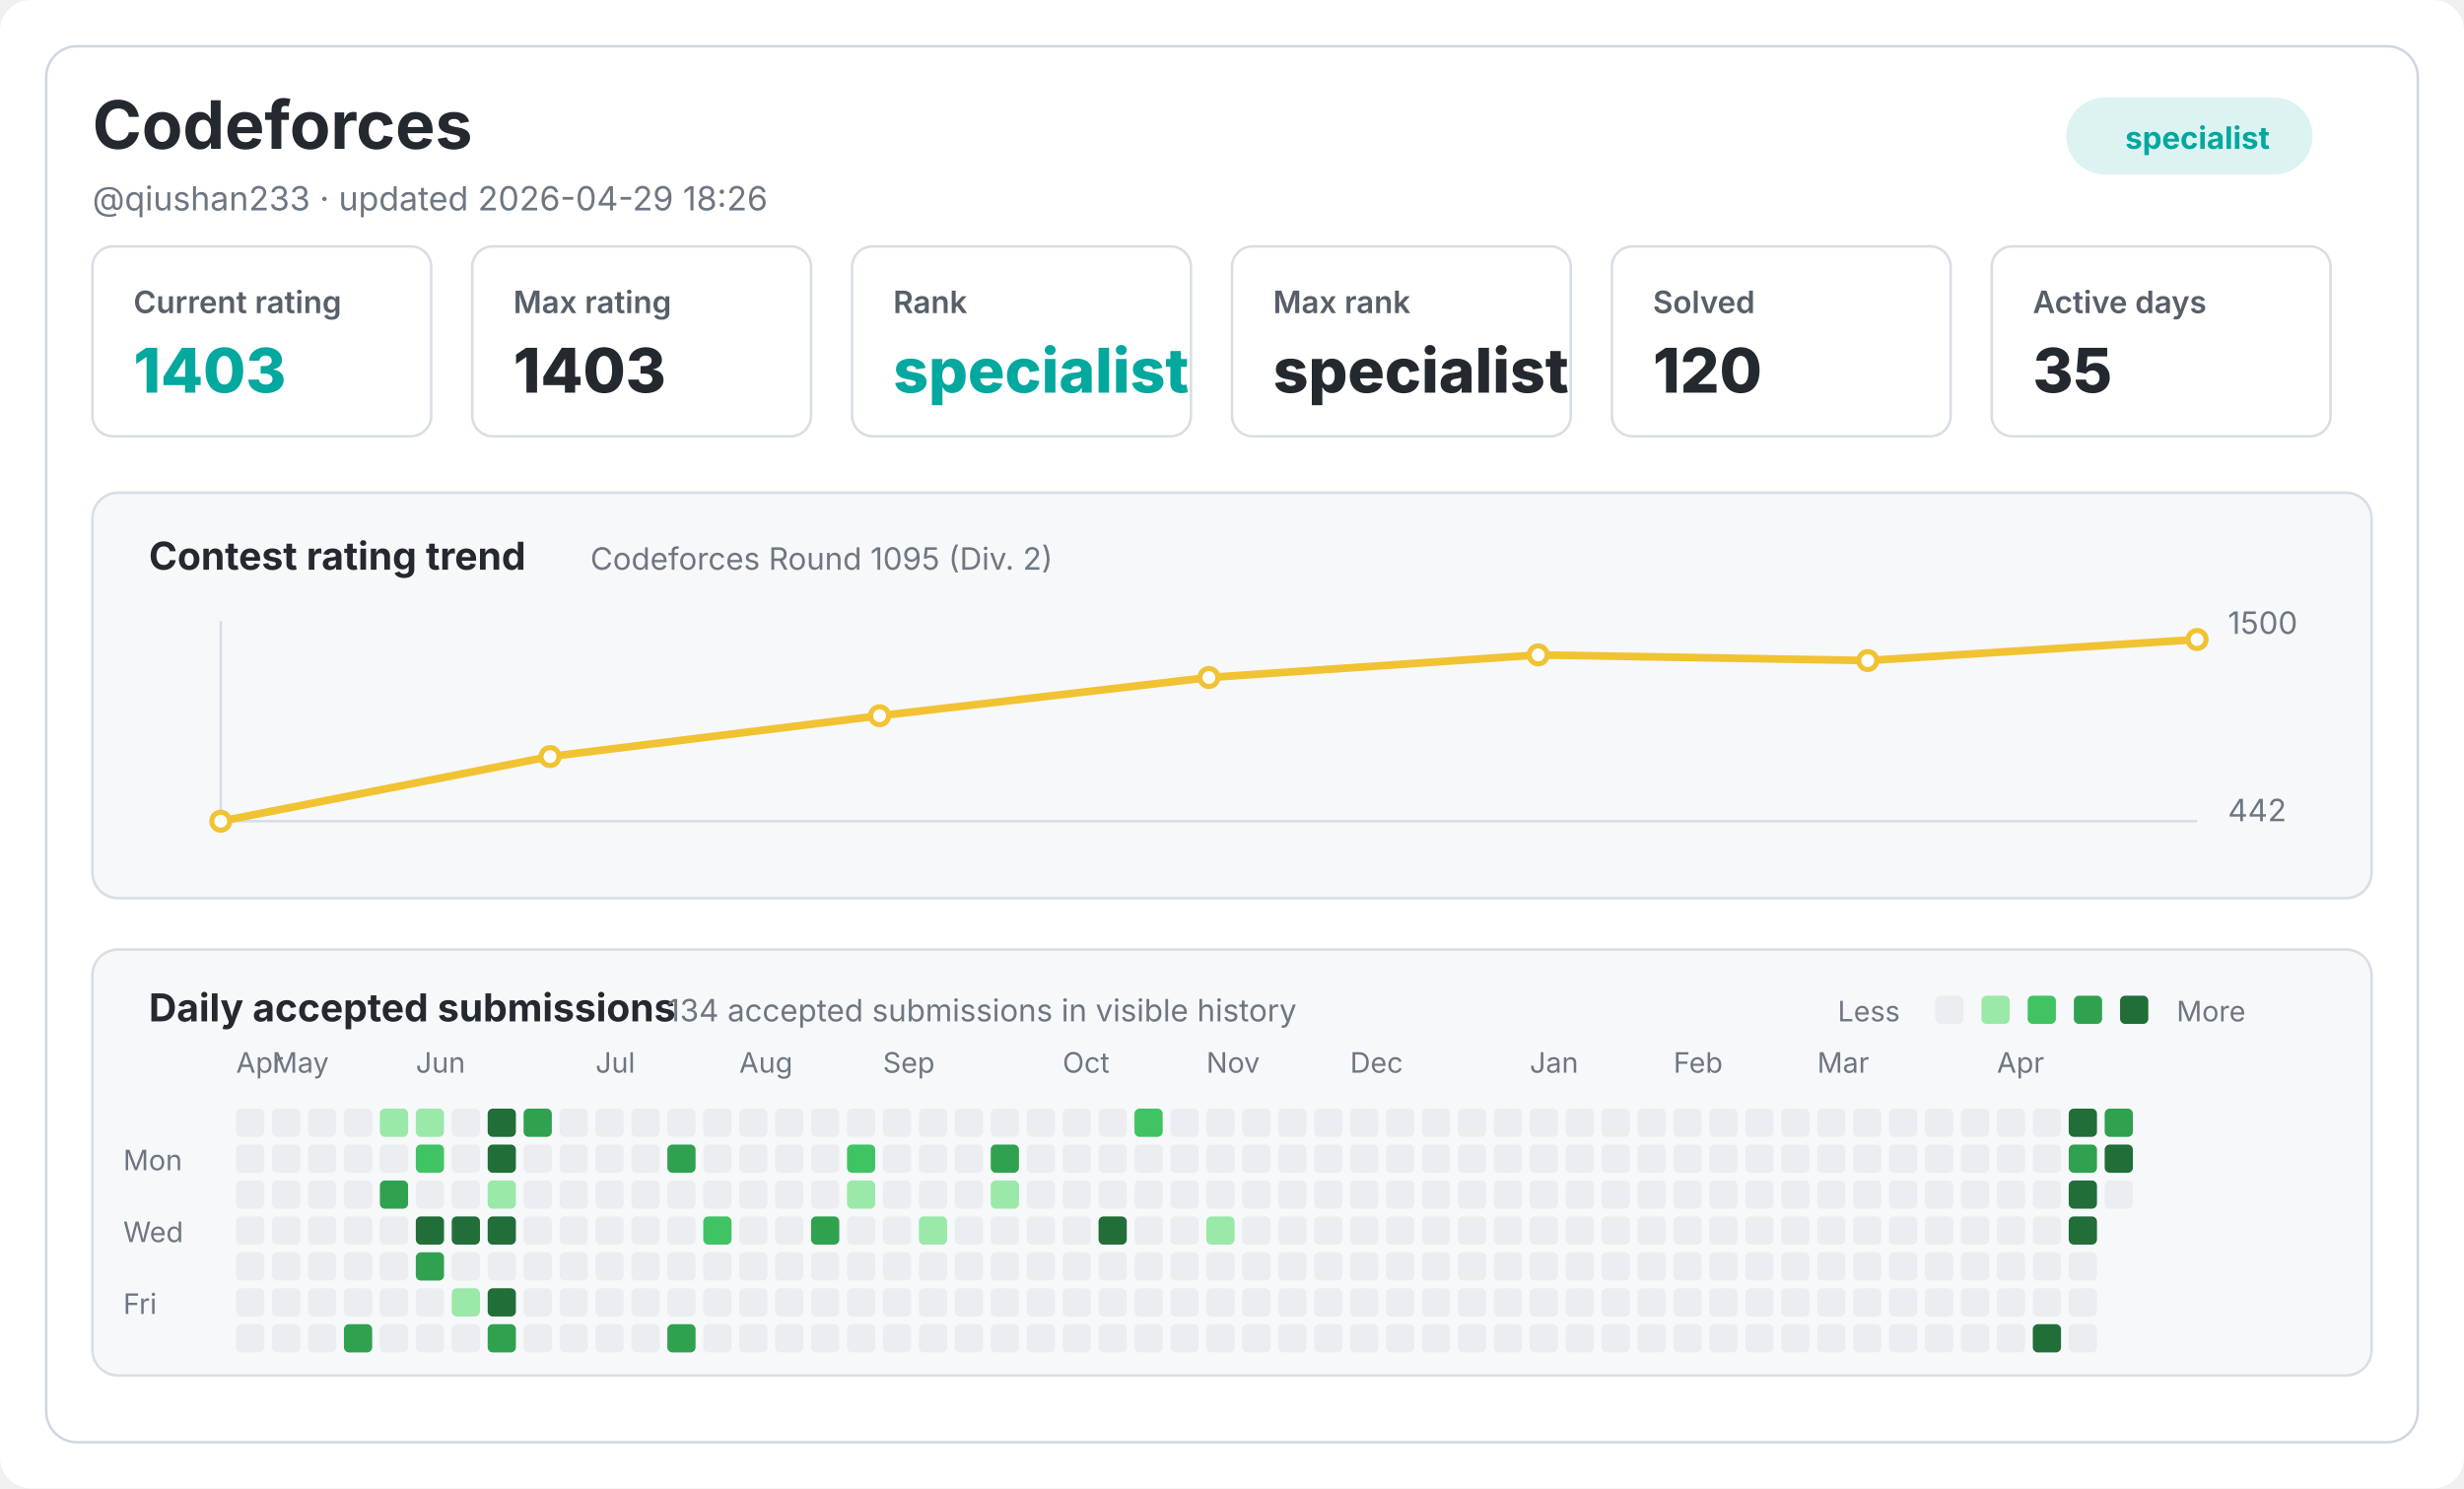
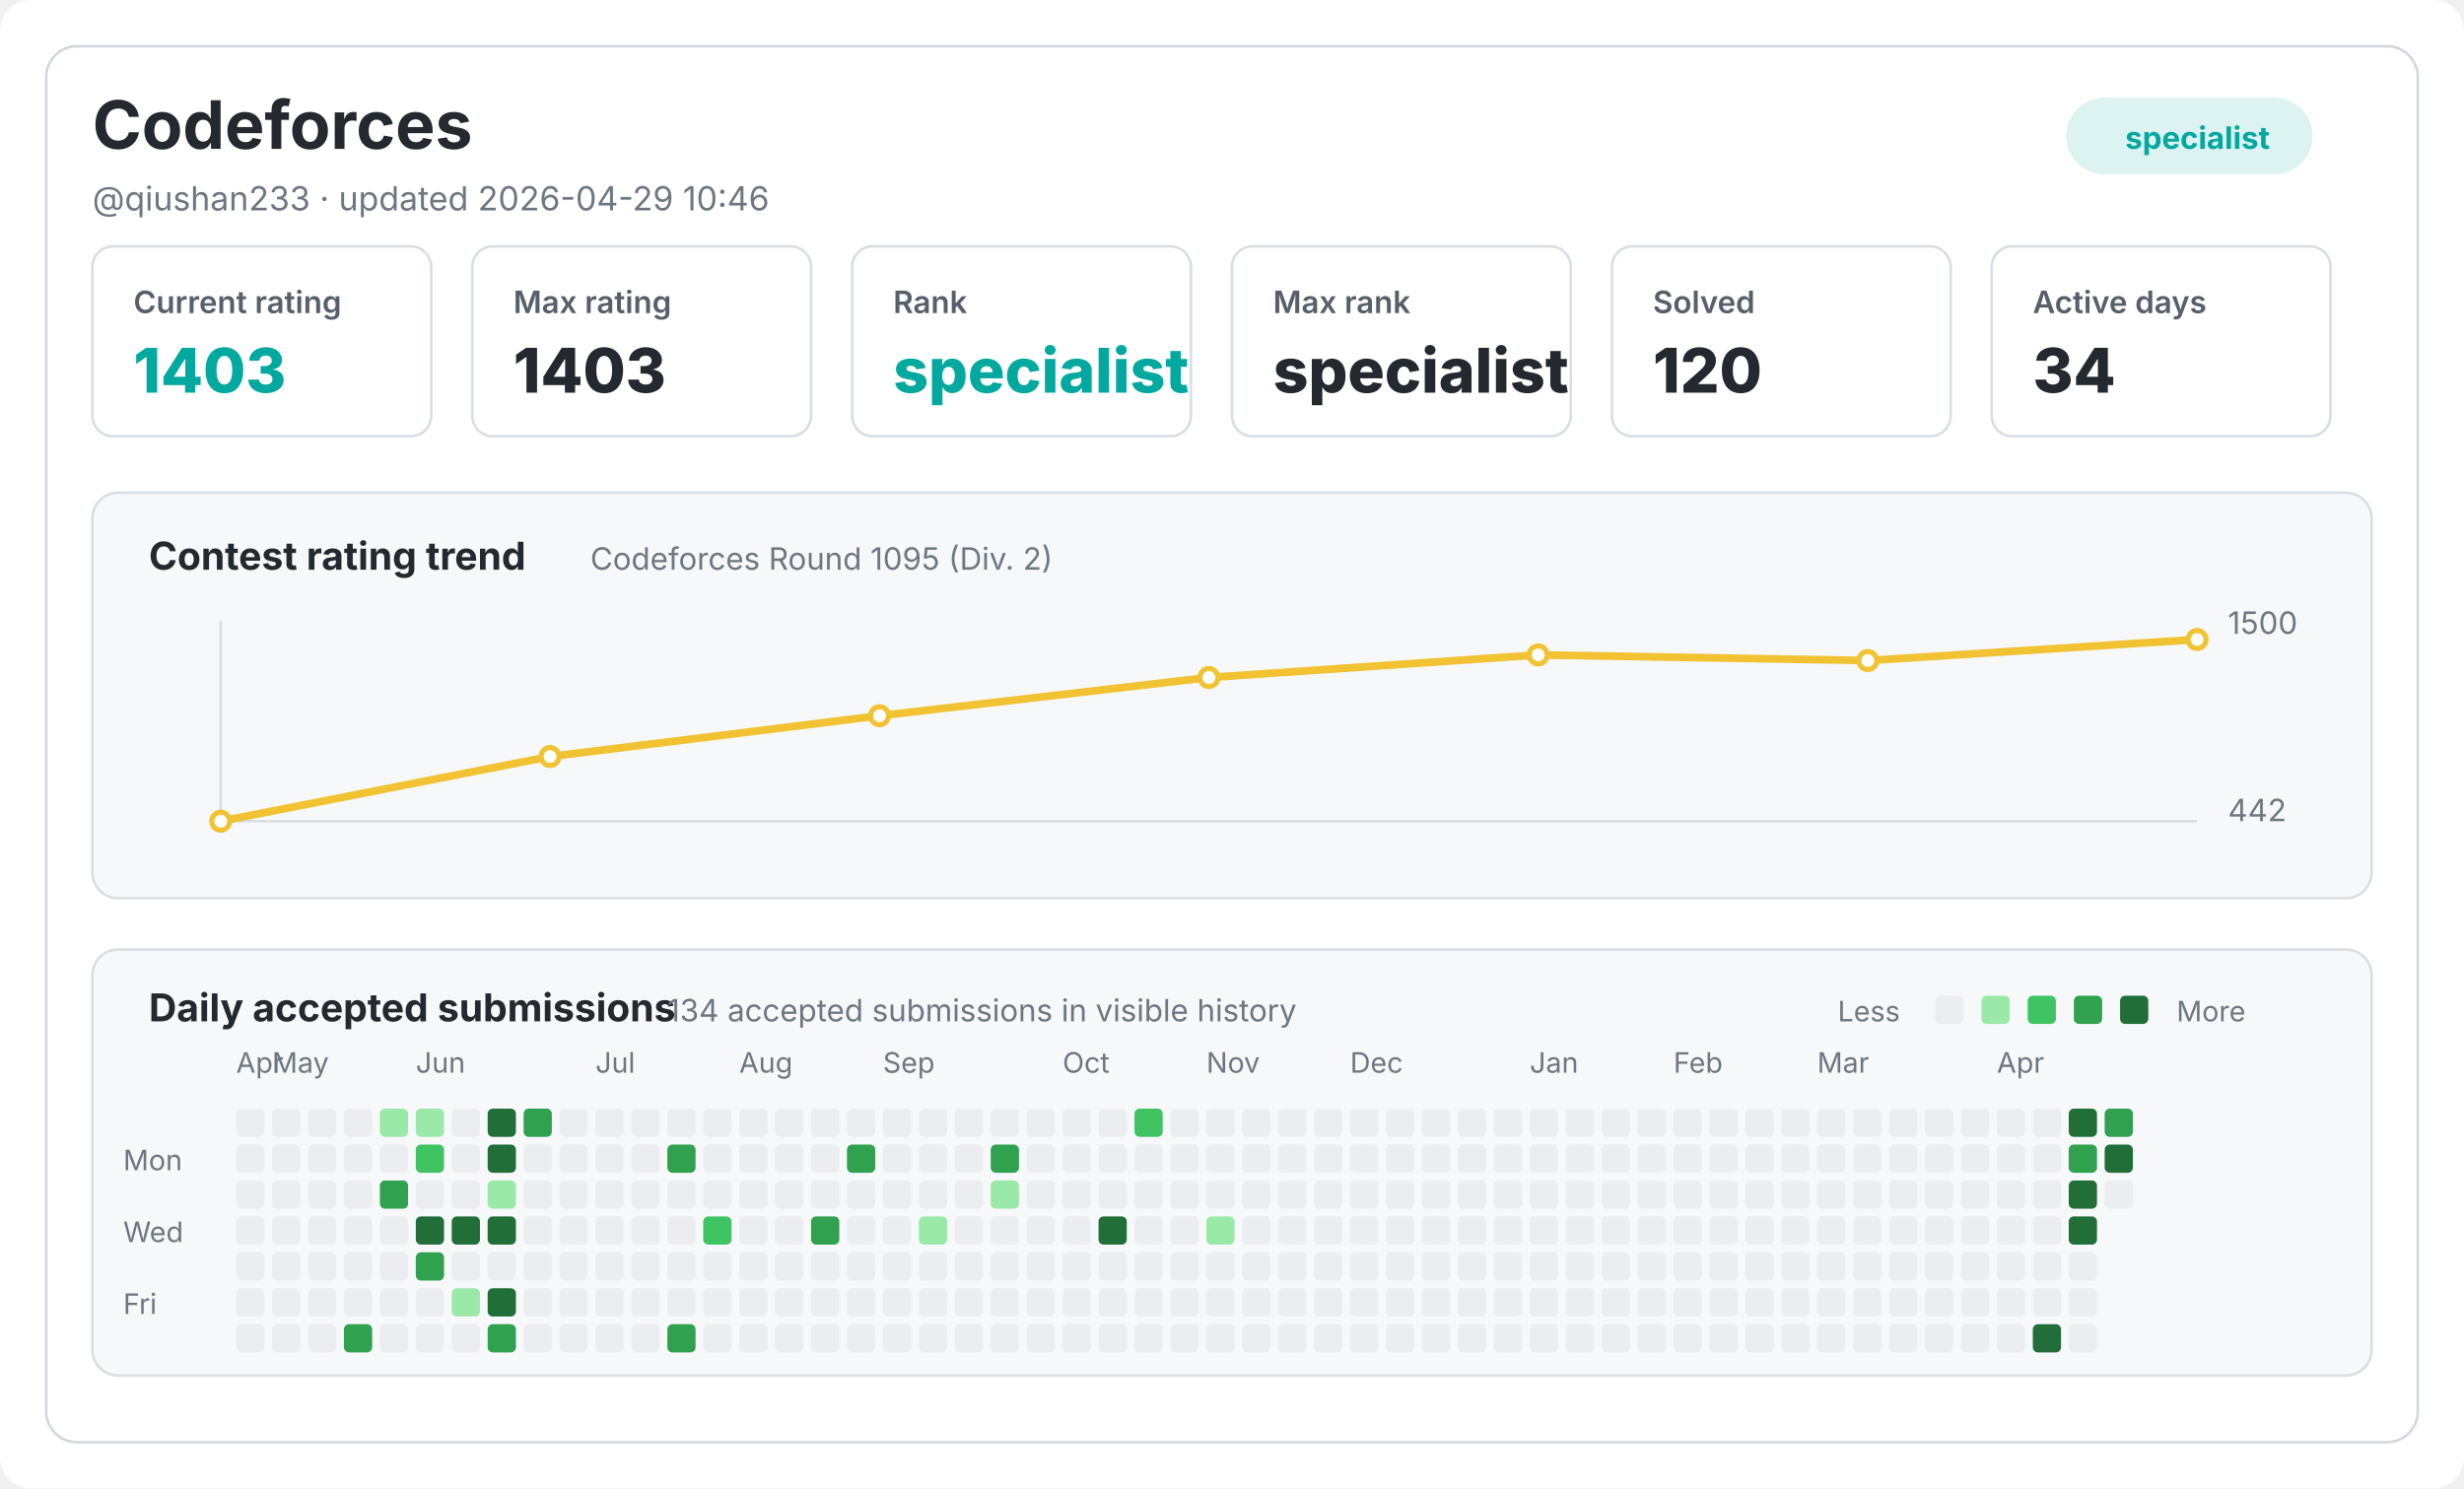
<svg xmlns="http://www.w3.org/2000/svg" width="960" height="580" viewBox="0 0 960 580" role="img" aria-label="Codeforces statistics for qiushan233">
  <style>
  .bg { fill: #ffffff; }
  .shell { fill: #ffffff; stroke: #d0d7de; }
  .soft { fill: #f6f8fa; stroke: #d8dee4; }
  .metric-card { fill: #ffffff; stroke: #d8dee4; }
  .title { font: 700 26px -apple-system,BlinkMacSystemFont,"Segoe UI",sans-serif; fill: #24292f; }
  .subtitle { font: 13px -apple-system,BlinkMacSystemFont,"Segoe UI",sans-serif; fill: #6e7781; }
  .section-title { font: 700 15px -apple-system,BlinkMacSystemFont,"Segoe UI",sans-serif; fill: #24292f; }
  .metric-label { font: 600 12px -apple-system,BlinkMacSystemFont,"Segoe UI",sans-serif; fill: #57606a; }
  .metric-value { font: 800 24px -apple-system,BlinkMacSystemFont,"Segoe UI",sans-serif; fill: #24292f; }
  .muted { font: 12px -apple-system,BlinkMacSystemFont,"Segoe UI",sans-serif; fill: #6e7781; }
  .small { font-size: 11px; }
  .rank { fill: #03a89e; }
  .grid { stroke: #d8dee4; stroke-width: 1; }
  .badge-bg { fill: #03a89e; opacity: 0.14; }
  .badge-text { font: 700 12px -apple-system,BlinkMacSystemFont,"Segoe UI",sans-serif; fill: #03a89e; }
</style>
  <rect class="bg" width="960" height="580" rx="12" />
  <rect class="shell" x="18" y="18" width="924" height="544" rx="12" />
  <text x="36" y="58" class="title">Codeforces</text>
-   <text x="36" y="82" class="subtitle">@qiushan233 · updated 2026-04-29 18:26</text>
+   <text x="36" y="82" class="subtitle">@qiushan233 · updated 2026-04-29 10:46</text>
  <rect x="805" y="38" width="96" height="30" rx="15" class="badge-bg" />
  <text x="828" y="58" class="badge-text">specialist</text>
  <rect x="36" y="96" width="132" height="74" rx="8" class="metric-card" />
  <text x="52" y="122" class="metric-label">Current rating</text>
  <text x="52" y="153" class="metric-value rank">1403</text>
  <rect x="184" y="96" width="132" height="74" rx="8" class="metric-card" />
  <text x="200" y="122" class="metric-label">Max rating</text>
  <text x="200" y="153" class="metric-value">1403</text>
  <rect x="332" y="96" width="132" height="74" rx="8" class="metric-card" />
  <text x="348" y="122" class="metric-label">Rank</text>
  <text x="348" y="153" class="metric-value rank">specialist</text>
  <rect x="480" y="96" width="132" height="74" rx="8" class="metric-card" />
  <text x="496" y="122" class="metric-label">Max rank</text>
  <text x="496" y="153" class="metric-value">specialist</text>
  <rect x="628" y="96" width="132" height="74" rx="8" class="metric-card" />
  <text x="644" y="122" class="metric-label">Solved</text>
  <text x="644" y="153" class="metric-value">120</text>
  <rect x="776" y="96" width="132" height="74" rx="8" class="metric-card" />
  <text x="792" y="122" class="metric-label">Active days</text>
-   <text x="792" y="153" class="metric-value">35</text>
+   <text x="792" y="153" class="metric-value">34</text>
  <rect class="soft" x="36" y="192" width="888" height="158" rx="10" />
  <text x="58" y="222" class="section-title">Contest rating trend</text>
  <text x="230" y="222" class="muted">Codeforces Round 1095 (Div. 2)</text>
  <line x1="86" y1="320" x2="856" y2="320" class="grid" />
  <line x1="86" y1="242" x2="86" y2="320" class="grid" />
  <text x="868" y="247" class="muted">1500</text>
  <text x="868" y="320" class="muted">442</text>
  <polyline points="86.0,320.0 214.3,294.8 342.7,278.9 471.0,264.0 599.3,255.2 727.7,257.4 856.0,249.2" fill="none" stroke="#f1c232" stroke-width="3" stroke-linecap="round" stroke-linejoin="round" />
  <circle cx="86.0" cy="320.0" r="3.5" fill="#fff" stroke="#f1c232" stroke-width="2" />
  <circle cx="214.3" cy="294.8" r="3.5" fill="#fff" stroke="#f1c232" stroke-width="2" />
  <circle cx="342.7" cy="278.9" r="3.5" fill="#fff" stroke="#f1c232" stroke-width="2" />
  <circle cx="471.0" cy="264.0" r="3.5" fill="#fff" stroke="#f1c232" stroke-width="2" />
  <circle cx="599.3" cy="255.2" r="3.5" fill="#fff" stroke="#f1c232" stroke-width="2" />
  <circle cx="727.7" cy="257.4" r="3.5" fill="#fff" stroke="#f1c232" stroke-width="2" />
  <circle cx="856.0" cy="249.2" r="3.5" fill="#fff" stroke="#f1c232" stroke-width="2" />
  <rect class="soft" x="36" y="370" width="888" height="166" rx="10" />
  <text x="58" y="398" class="section-title">Daily accepted submissions</text>
  <text x="260" y="398" class="muted">134 accepted submissions in visible history</text>
  <text x="92" y="418" class="muted small">Apr</text>
  <text x="106" y="418" class="muted small">May</text>
  <text x="162" y="418" class="muted small">Jun</text>
  <text x="232" y="418" class="muted small">Jul</text>
  <text x="288" y="418" class="muted small">Aug</text>
  <text x="344" y="418" class="muted small">Sep</text>
  <text x="414" y="418" class="muted small">Oct</text>
  <text x="470" y="418" class="muted small">Nov</text>
  <text x="526" y="418" class="muted small">Dec</text>
  <text x="596" y="418" class="muted small">Jan</text>
  <text x="652" y="418" class="muted small">Feb</text>
  <text x="708" y="418" class="muted small">Mar</text>
  <text x="778" y="418" class="muted small">Apr</text>
  <text x="48" y="456" class="muted small">Mon</text>
  <text x="48" y="484" class="muted small">Wed</text>
  <text x="48" y="512" class="muted small">Fri</text>
  <rect x="92" y="432" width="11" height="11" rx="2" fill="#ebedf0" />
  <rect x="92" y="446" width="11" height="11" rx="2" fill="#ebedf0" />
  <rect x="92" y="460" width="11" height="11" rx="2" fill="#ebedf0" />
  <rect x="92" y="474" width="11" height="11" rx="2" fill="#ebedf0" />
  <rect x="92" y="488" width="11" height="11" rx="2" fill="#ebedf0" />
  <rect x="92" y="502" width="11" height="11" rx="2" fill="#ebedf0" />
  <rect x="92" y="516" width="11" height="11" rx="2" fill="#ebedf0" />
  <rect x="106" y="432" width="11" height="11" rx="2" fill="#ebedf0" />
  <rect x="106" y="446" width="11" height="11" rx="2" fill="#ebedf0" />
  <rect x="106" y="460" width="11" height="11" rx="2" fill="#ebedf0" />
  <rect x="106" y="474" width="11" height="11" rx="2" fill="#ebedf0" />
  <rect x="106" y="488" width="11" height="11" rx="2" fill="#ebedf0" />
  <rect x="106" y="502" width="11" height="11" rx="2" fill="#ebedf0" />
  <rect x="106" y="516" width="11" height="11" rx="2" fill="#ebedf0" />
  <rect x="120" y="432" width="11" height="11" rx="2" fill="#ebedf0" />
  <rect x="120" y="446" width="11" height="11" rx="2" fill="#ebedf0" />
  <rect x="120" y="460" width="11" height="11" rx="2" fill="#ebedf0" />
  <rect x="120" y="474" width="11" height="11" rx="2" fill="#ebedf0" />
  <rect x="120" y="488" width="11" height="11" rx="2" fill="#ebedf0" />
  <rect x="120" y="502" width="11" height="11" rx="2" fill="#ebedf0" />
  <rect x="120" y="516" width="11" height="11" rx="2" fill="#ebedf0" />
  <rect x="134" y="432" width="11" height="11" rx="2" fill="#ebedf0" />
  <rect x="134" y="446" width="11" height="11" rx="2" fill="#ebedf0" />
  <rect x="134" y="460" width="11" height="11" rx="2" fill="#ebedf0" />
  <rect x="134" y="474" width="11" height="11" rx="2" fill="#ebedf0" />
  <rect x="134" y="488" width="11" height="11" rx="2" fill="#ebedf0" />
  <rect x="134" y="502" width="11" height="11" rx="2" fill="#ebedf0" />
  <rect x="134" y="516" width="11" height="11" rx="2" fill="#30a14e" />
  <rect x="148" y="432" width="11" height="11" rx="2" fill="#9be9a8" />
  <rect x="148" y="446" width="11" height="11" rx="2" fill="#ebedf0" />
  <rect x="148" y="460" width="11" height="11" rx="2" fill="#30a14e" />
  <rect x="148" y="474" width="11" height="11" rx="2" fill="#ebedf0" />
  <rect x="148" y="488" width="11" height="11" rx="2" fill="#ebedf0" />
  <rect x="148" y="502" width="11" height="11" rx="2" fill="#ebedf0" />
  <rect x="148" y="516" width="11" height="11" rx="2" fill="#ebedf0" />
  <rect x="162" y="432" width="11" height="11" rx="2" fill="#9be9a8" />
  <rect x="162" y="446" width="11" height="11" rx="2" fill="#40c463" />
  <rect x="162" y="460" width="11" height="11" rx="2" fill="#ebedf0" />
  <rect x="162" y="474" width="11" height="11" rx="2" fill="#216e39" />
  <rect x="162" y="488" width="11" height="11" rx="2" fill="#30a14e" />
  <rect x="162" y="502" width="11" height="11" rx="2" fill="#ebedf0" />
  <rect x="162" y="516" width="11" height="11" rx="2" fill="#ebedf0" />
  <rect x="176" y="432" width="11" height="11" rx="2" fill="#ebedf0" />
  <rect x="176" y="446" width="11" height="11" rx="2" fill="#ebedf0" />
  <rect x="176" y="460" width="11" height="11" rx="2" fill="#ebedf0" />
  <rect x="176" y="474" width="11" height="11" rx="2" fill="#216e39" />
  <rect x="176" y="488" width="11" height="11" rx="2" fill="#ebedf0" />
  <rect x="176" y="502" width="11" height="11" rx="2" fill="#9be9a8" />
  <rect x="176" y="516" width="11" height="11" rx="2" fill="#ebedf0" />
  <rect x="190" y="432" width="11" height="11" rx="2" fill="#216e39" />
  <rect x="190" y="446" width="11" height="11" rx="2" fill="#216e39" />
  <rect x="190" y="460" width="11" height="11" rx="2" fill="#9be9a8" />
  <rect x="190" y="474" width="11" height="11" rx="2" fill="#216e39" />
  <rect x="190" y="488" width="11" height="11" rx="2" fill="#ebedf0" />
  <rect x="190" y="502" width="11" height="11" rx="2" fill="#216e39" />
  <rect x="190" y="516" width="11" height="11" rx="2" fill="#30a14e" />
  <rect x="204" y="432" width="11" height="11" rx="2" fill="#30a14e" />
  <rect x="204" y="446" width="11" height="11" rx="2" fill="#ebedf0" />
  <rect x="204" y="460" width="11" height="11" rx="2" fill="#ebedf0" />
  <rect x="204" y="474" width="11" height="11" rx="2" fill="#ebedf0" />
  <rect x="204" y="488" width="11" height="11" rx="2" fill="#ebedf0" />
  <rect x="204" y="502" width="11" height="11" rx="2" fill="#ebedf0" />
  <rect x="204" y="516" width="11" height="11" rx="2" fill="#ebedf0" />
  <rect x="218" y="432" width="11" height="11" rx="2" fill="#ebedf0" />
  <rect x="218" y="446" width="11" height="11" rx="2" fill="#ebedf0" />
  <rect x="218" y="460" width="11" height="11" rx="2" fill="#ebedf0" />
  <rect x="218" y="474" width="11" height="11" rx="2" fill="#ebedf0" />
  <rect x="218" y="488" width="11" height="11" rx="2" fill="#ebedf0" />
  <rect x="218" y="502" width="11" height="11" rx="2" fill="#ebedf0" />
  <rect x="218" y="516" width="11" height="11" rx="2" fill="#ebedf0" />
  <rect x="232" y="432" width="11" height="11" rx="2" fill="#ebedf0" />
  <rect x="232" y="446" width="11" height="11" rx="2" fill="#ebedf0" />
  <rect x="232" y="460" width="11" height="11" rx="2" fill="#ebedf0" />
  <rect x="232" y="474" width="11" height="11" rx="2" fill="#ebedf0" />
  <rect x="232" y="488" width="11" height="11" rx="2" fill="#ebedf0" />
  <rect x="232" y="502" width="11" height="11" rx="2" fill="#ebedf0" />
  <rect x="232" y="516" width="11" height="11" rx="2" fill="#ebedf0" />
  <rect x="246" y="432" width="11" height="11" rx="2" fill="#ebedf0" />
  <rect x="246" y="446" width="11" height="11" rx="2" fill="#ebedf0" />
  <rect x="246" y="460" width="11" height="11" rx="2" fill="#ebedf0" />
  <rect x="246" y="474" width="11" height="11" rx="2" fill="#ebedf0" />
  <rect x="246" y="488" width="11" height="11" rx="2" fill="#ebedf0" />
  <rect x="246" y="502" width="11" height="11" rx="2" fill="#ebedf0" />
  <rect x="246" y="516" width="11" height="11" rx="2" fill="#ebedf0" />
  <rect x="260" y="432" width="11" height="11" rx="2" fill="#ebedf0" />
  <rect x="260" y="446" width="11" height="11" rx="2" fill="#30a14e" />
  <rect x="260" y="460" width="11" height="11" rx="2" fill="#ebedf0" />
  <rect x="260" y="474" width="11" height="11" rx="2" fill="#ebedf0" />
  <rect x="260" y="488" width="11" height="11" rx="2" fill="#ebedf0" />
  <rect x="260" y="502" width="11" height="11" rx="2" fill="#ebedf0" />
  <rect x="260" y="516" width="11" height="11" rx="2" fill="#30a14e" />
  <rect x="274" y="432" width="11" height="11" rx="2" fill="#ebedf0" />
  <rect x="274" y="446" width="11" height="11" rx="2" fill="#ebedf0" />
  <rect x="274" y="460" width="11" height="11" rx="2" fill="#ebedf0" />
  <rect x="274" y="474" width="11" height="11" rx="2" fill="#40c463" />
  <rect x="274" y="488" width="11" height="11" rx="2" fill="#ebedf0" />
  <rect x="274" y="502" width="11" height="11" rx="2" fill="#ebedf0" />
  <rect x="274" y="516" width="11" height="11" rx="2" fill="#ebedf0" />
  <rect x="288" y="432" width="11" height="11" rx="2" fill="#ebedf0" />
  <rect x="288" y="446" width="11" height="11" rx="2" fill="#ebedf0" />
  <rect x="288" y="460" width="11" height="11" rx="2" fill="#ebedf0" />
  <rect x="288" y="474" width="11" height="11" rx="2" fill="#ebedf0" />
  <rect x="288" y="488" width="11" height="11" rx="2" fill="#ebedf0" />
  <rect x="288" y="502" width="11" height="11" rx="2" fill="#ebedf0" />
  <rect x="288" y="516" width="11" height="11" rx="2" fill="#ebedf0" />
  <rect x="302" y="432" width="11" height="11" rx="2" fill="#ebedf0" />
  <rect x="302" y="446" width="11" height="11" rx="2" fill="#ebedf0" />
  <rect x="302" y="460" width="11" height="11" rx="2" fill="#ebedf0" />
  <rect x="302" y="474" width="11" height="11" rx="2" fill="#ebedf0" />
  <rect x="302" y="488" width="11" height="11" rx="2" fill="#ebedf0" />
  <rect x="302" y="502" width="11" height="11" rx="2" fill="#ebedf0" />
  <rect x="302" y="516" width="11" height="11" rx="2" fill="#ebedf0" />
  <rect x="316" y="432" width="11" height="11" rx="2" fill="#ebedf0" />
  <rect x="316" y="446" width="11" height="11" rx="2" fill="#ebedf0" />
  <rect x="316" y="460" width="11" height="11" rx="2" fill="#ebedf0" />
  <rect x="316" y="474" width="11" height="11" rx="2" fill="#30a14e" />
  <rect x="316" y="488" width="11" height="11" rx="2" fill="#ebedf0" />
  <rect x="316" y="502" width="11" height="11" rx="2" fill="#ebedf0" />
  <rect x="316" y="516" width="11" height="11" rx="2" fill="#ebedf0" />
  <rect x="330" y="432" width="11" height="11" rx="2" fill="#ebedf0" />
-   <rect x="330" y="446" width="11" height="11" rx="2" fill="#40c463" />
-   <rect x="330" y="460" width="11" height="11" rx="2" fill="#9be9a8" />
+   <rect x="330" y="446" width="11" height="11" rx="2" fill="#30a14e" />
+   <rect x="330" y="460" width="11" height="11" rx="2" fill="#ebedf0" />
  <rect x="330" y="474" width="11" height="11" rx="2" fill="#ebedf0" />
  <rect x="330" y="488" width="11" height="11" rx="2" fill="#ebedf0" />
  <rect x="330" y="502" width="11" height="11" rx="2" fill="#ebedf0" />
  <rect x="330" y="516" width="11" height="11" rx="2" fill="#ebedf0" />
  <rect x="344" y="432" width="11" height="11" rx="2" fill="#ebedf0" />
  <rect x="344" y="446" width="11" height="11" rx="2" fill="#ebedf0" />
  <rect x="344" y="460" width="11" height="11" rx="2" fill="#ebedf0" />
  <rect x="344" y="474" width="11" height="11" rx="2" fill="#ebedf0" />
  <rect x="344" y="488" width="11" height="11" rx="2" fill="#ebedf0" />
  <rect x="344" y="502" width="11" height="11" rx="2" fill="#ebedf0" />
  <rect x="344" y="516" width="11" height="11" rx="2" fill="#ebedf0" />
  <rect x="358" y="432" width="11" height="11" rx="2" fill="#ebedf0" />
  <rect x="358" y="446" width="11" height="11" rx="2" fill="#ebedf0" />
  <rect x="358" y="460" width="11" height="11" rx="2" fill="#ebedf0" />
  <rect x="358" y="474" width="11" height="11" rx="2" fill="#9be9a8" />
  <rect x="358" y="488" width="11" height="11" rx="2" fill="#ebedf0" />
  <rect x="358" y="502" width="11" height="11" rx="2" fill="#ebedf0" />
  <rect x="358" y="516" width="11" height="11" rx="2" fill="#ebedf0" />
  <rect x="372" y="432" width="11" height="11" rx="2" fill="#ebedf0" />
  <rect x="372" y="446" width="11" height="11" rx="2" fill="#ebedf0" />
  <rect x="372" y="460" width="11" height="11" rx="2" fill="#ebedf0" />
  <rect x="372" y="474" width="11" height="11" rx="2" fill="#ebedf0" />
  <rect x="372" y="488" width="11" height="11" rx="2" fill="#ebedf0" />
  <rect x="372" y="502" width="11" height="11" rx="2" fill="#ebedf0" />
  <rect x="372" y="516" width="11" height="11" rx="2" fill="#ebedf0" />
  <rect x="386" y="432" width="11" height="11" rx="2" fill="#ebedf0" />
  <rect x="386" y="446" width="11" height="11" rx="2" fill="#30a14e" />
  <rect x="386" y="460" width="11" height="11" rx="2" fill="#9be9a8" />
  <rect x="386" y="474" width="11" height="11" rx="2" fill="#ebedf0" />
  <rect x="386" y="488" width="11" height="11" rx="2" fill="#ebedf0" />
  <rect x="386" y="502" width="11" height="11" rx="2" fill="#ebedf0" />
  <rect x="386" y="516" width="11" height="11" rx="2" fill="#ebedf0" />
  <rect x="400" y="432" width="11" height="11" rx="2" fill="#ebedf0" />
  <rect x="400" y="446" width="11" height="11" rx="2" fill="#ebedf0" />
  <rect x="400" y="460" width="11" height="11" rx="2" fill="#ebedf0" />
  <rect x="400" y="474" width="11" height="11" rx="2" fill="#ebedf0" />
  <rect x="400" y="488" width="11" height="11" rx="2" fill="#ebedf0" />
  <rect x="400" y="502" width="11" height="11" rx="2" fill="#ebedf0" />
  <rect x="400" y="516" width="11" height="11" rx="2" fill="#ebedf0" />
  <rect x="414" y="432" width="11" height="11" rx="2" fill="#ebedf0" />
  <rect x="414" y="446" width="11" height="11" rx="2" fill="#ebedf0" />
  <rect x="414" y="460" width="11" height="11" rx="2" fill="#ebedf0" />
  <rect x="414" y="474" width="11" height="11" rx="2" fill="#ebedf0" />
  <rect x="414" y="488" width="11" height="11" rx="2" fill="#ebedf0" />
  <rect x="414" y="502" width="11" height="11" rx="2" fill="#ebedf0" />
  <rect x="414" y="516" width="11" height="11" rx="2" fill="#ebedf0" />
  <rect x="428" y="432" width="11" height="11" rx="2" fill="#ebedf0" />
  <rect x="428" y="446" width="11" height="11" rx="2" fill="#ebedf0" />
  <rect x="428" y="460" width="11" height="11" rx="2" fill="#ebedf0" />
  <rect x="428" y="474" width="11" height="11" rx="2" fill="#216e39" />
  <rect x="428" y="488" width="11" height="11" rx="2" fill="#ebedf0" />
  <rect x="428" y="502" width="11" height="11" rx="2" fill="#ebedf0" />
  <rect x="428" y="516" width="11" height="11" rx="2" fill="#ebedf0" />
  <rect x="442" y="432" width="11" height="11" rx="2" fill="#40c463" />
  <rect x="442" y="446" width="11" height="11" rx="2" fill="#ebedf0" />
  <rect x="442" y="460" width="11" height="11" rx="2" fill="#ebedf0" />
  <rect x="442" y="474" width="11" height="11" rx="2" fill="#ebedf0" />
  <rect x="442" y="488" width="11" height="11" rx="2" fill="#ebedf0" />
  <rect x="442" y="502" width="11" height="11" rx="2" fill="#ebedf0" />
  <rect x="442" y="516" width="11" height="11" rx="2" fill="#ebedf0" />
  <rect x="456" y="432" width="11" height="11" rx="2" fill="#ebedf0" />
  <rect x="456" y="446" width="11" height="11" rx="2" fill="#ebedf0" />
  <rect x="456" y="460" width="11" height="11" rx="2" fill="#ebedf0" />
  <rect x="456" y="474" width="11" height="11" rx="2" fill="#ebedf0" />
  <rect x="456" y="488" width="11" height="11" rx="2" fill="#ebedf0" />
  <rect x="456" y="502" width="11" height="11" rx="2" fill="#ebedf0" />
  <rect x="456" y="516" width="11" height="11" rx="2" fill="#ebedf0" />
  <rect x="470" y="432" width="11" height="11" rx="2" fill="#ebedf0" />
  <rect x="470" y="446" width="11" height="11" rx="2" fill="#ebedf0" />
  <rect x="470" y="460" width="11" height="11" rx="2" fill="#ebedf0" />
  <rect x="470" y="474" width="11" height="11" rx="2" fill="#9be9a8" />
  <rect x="470" y="488" width="11" height="11" rx="2" fill="#ebedf0" />
  <rect x="470" y="502" width="11" height="11" rx="2" fill="#ebedf0" />
  <rect x="470" y="516" width="11" height="11" rx="2" fill="#ebedf0" />
  <rect x="484" y="432" width="11" height="11" rx="2" fill="#ebedf0" />
  <rect x="484" y="446" width="11" height="11" rx="2" fill="#ebedf0" />
  <rect x="484" y="460" width="11" height="11" rx="2" fill="#ebedf0" />
  <rect x="484" y="474" width="11" height="11" rx="2" fill="#ebedf0" />
  <rect x="484" y="488" width="11" height="11" rx="2" fill="#ebedf0" />
  <rect x="484" y="502" width="11" height="11" rx="2" fill="#ebedf0" />
  <rect x="484" y="516" width="11" height="11" rx="2" fill="#ebedf0" />
  <rect x="498" y="432" width="11" height="11" rx="2" fill="#ebedf0" />
  <rect x="498" y="446" width="11" height="11" rx="2" fill="#ebedf0" />
  <rect x="498" y="460" width="11" height="11" rx="2" fill="#ebedf0" />
  <rect x="498" y="474" width="11" height="11" rx="2" fill="#ebedf0" />
  <rect x="498" y="488" width="11" height="11" rx="2" fill="#ebedf0" />
  <rect x="498" y="502" width="11" height="11" rx="2" fill="#ebedf0" />
  <rect x="498" y="516" width="11" height="11" rx="2" fill="#ebedf0" />
  <rect x="512" y="432" width="11" height="11" rx="2" fill="#ebedf0" />
  <rect x="512" y="446" width="11" height="11" rx="2" fill="#ebedf0" />
  <rect x="512" y="460" width="11" height="11" rx="2" fill="#ebedf0" />
  <rect x="512" y="474" width="11" height="11" rx="2" fill="#ebedf0" />
  <rect x="512" y="488" width="11" height="11" rx="2" fill="#ebedf0" />
  <rect x="512" y="502" width="11" height="11" rx="2" fill="#ebedf0" />
  <rect x="512" y="516" width="11" height="11" rx="2" fill="#ebedf0" />
  <rect x="526" y="432" width="11" height="11" rx="2" fill="#ebedf0" />
  <rect x="526" y="446" width="11" height="11" rx="2" fill="#ebedf0" />
  <rect x="526" y="460" width="11" height="11" rx="2" fill="#ebedf0" />
  <rect x="526" y="474" width="11" height="11" rx="2" fill="#ebedf0" />
  <rect x="526" y="488" width="11" height="11" rx="2" fill="#ebedf0" />
  <rect x="526" y="502" width="11" height="11" rx="2" fill="#ebedf0" />
  <rect x="526" y="516" width="11" height="11" rx="2" fill="#ebedf0" />
  <rect x="540" y="432" width="11" height="11" rx="2" fill="#ebedf0" />
  <rect x="540" y="446" width="11" height="11" rx="2" fill="#ebedf0" />
  <rect x="540" y="460" width="11" height="11" rx="2" fill="#ebedf0" />
  <rect x="540" y="474" width="11" height="11" rx="2" fill="#ebedf0" />
  <rect x="540" y="488" width="11" height="11" rx="2" fill="#ebedf0" />
  <rect x="540" y="502" width="11" height="11" rx="2" fill="#ebedf0" />
  <rect x="540" y="516" width="11" height="11" rx="2" fill="#ebedf0" />
  <rect x="554" y="432" width="11" height="11" rx="2" fill="#ebedf0" />
  <rect x="554" y="446" width="11" height="11" rx="2" fill="#ebedf0" />
  <rect x="554" y="460" width="11" height="11" rx="2" fill="#ebedf0" />
  <rect x="554" y="474" width="11" height="11" rx="2" fill="#ebedf0" />
  <rect x="554" y="488" width="11" height="11" rx="2" fill="#ebedf0" />
  <rect x="554" y="502" width="11" height="11" rx="2" fill="#ebedf0" />
  <rect x="554" y="516" width="11" height="11" rx="2" fill="#ebedf0" />
  <rect x="568" y="432" width="11" height="11" rx="2" fill="#ebedf0" />
  <rect x="568" y="446" width="11" height="11" rx="2" fill="#ebedf0" />
  <rect x="568" y="460" width="11" height="11" rx="2" fill="#ebedf0" />
  <rect x="568" y="474" width="11" height="11" rx="2" fill="#ebedf0" />
  <rect x="568" y="488" width="11" height="11" rx="2" fill="#ebedf0" />
  <rect x="568" y="502" width="11" height="11" rx="2" fill="#ebedf0" />
  <rect x="568" y="516" width="11" height="11" rx="2" fill="#ebedf0" />
  <rect x="582" y="432" width="11" height="11" rx="2" fill="#ebedf0" />
  <rect x="582" y="446" width="11" height="11" rx="2" fill="#ebedf0" />
  <rect x="582" y="460" width="11" height="11" rx="2" fill="#ebedf0" />
  <rect x="582" y="474" width="11" height="11" rx="2" fill="#ebedf0" />
  <rect x="582" y="488" width="11" height="11" rx="2" fill="#ebedf0" />
  <rect x="582" y="502" width="11" height="11" rx="2" fill="#ebedf0" />
  <rect x="582" y="516" width="11" height="11" rx="2" fill="#ebedf0" />
  <rect x="596" y="432" width="11" height="11" rx="2" fill="#ebedf0" />
  <rect x="596" y="446" width="11" height="11" rx="2" fill="#ebedf0" />
  <rect x="596" y="460" width="11" height="11" rx="2" fill="#ebedf0" />
  <rect x="596" y="474" width="11" height="11" rx="2" fill="#ebedf0" />
  <rect x="596" y="488" width="11" height="11" rx="2" fill="#ebedf0" />
  <rect x="596" y="502" width="11" height="11" rx="2" fill="#ebedf0" />
  <rect x="596" y="516" width="11" height="11" rx="2" fill="#ebedf0" />
  <rect x="610" y="432" width="11" height="11" rx="2" fill="#ebedf0" />
  <rect x="610" y="446" width="11" height="11" rx="2" fill="#ebedf0" />
  <rect x="610" y="460" width="11" height="11" rx="2" fill="#ebedf0" />
  <rect x="610" y="474" width="11" height="11" rx="2" fill="#ebedf0" />
  <rect x="610" y="488" width="11" height="11" rx="2" fill="#ebedf0" />
  <rect x="610" y="502" width="11" height="11" rx="2" fill="#ebedf0" />
  <rect x="610" y="516" width="11" height="11" rx="2" fill="#ebedf0" />
  <rect x="624" y="432" width="11" height="11" rx="2" fill="#ebedf0" />
  <rect x="624" y="446" width="11" height="11" rx="2" fill="#ebedf0" />
  <rect x="624" y="460" width="11" height="11" rx="2" fill="#ebedf0" />
  <rect x="624" y="474" width="11" height="11" rx="2" fill="#ebedf0" />
  <rect x="624" y="488" width="11" height="11" rx="2" fill="#ebedf0" />
  <rect x="624" y="502" width="11" height="11" rx="2" fill="#ebedf0" />
  <rect x="624" y="516" width="11" height="11" rx="2" fill="#ebedf0" />
  <rect x="638" y="432" width="11" height="11" rx="2" fill="#ebedf0" />
  <rect x="638" y="446" width="11" height="11" rx="2" fill="#ebedf0" />
  <rect x="638" y="460" width="11" height="11" rx="2" fill="#ebedf0" />
  <rect x="638" y="474" width="11" height="11" rx="2" fill="#ebedf0" />
  <rect x="638" y="488" width="11" height="11" rx="2" fill="#ebedf0" />
  <rect x="638" y="502" width="11" height="11" rx="2" fill="#ebedf0" />
  <rect x="638" y="516" width="11" height="11" rx="2" fill="#ebedf0" />
  <rect x="652" y="432" width="11" height="11" rx="2" fill="#ebedf0" />
  <rect x="652" y="446" width="11" height="11" rx="2" fill="#ebedf0" />
  <rect x="652" y="460" width="11" height="11" rx="2" fill="#ebedf0" />
  <rect x="652" y="474" width="11" height="11" rx="2" fill="#ebedf0" />
  <rect x="652" y="488" width="11" height="11" rx="2" fill="#ebedf0" />
  <rect x="652" y="502" width="11" height="11" rx="2" fill="#ebedf0" />
  <rect x="652" y="516" width="11" height="11" rx="2" fill="#ebedf0" />
  <rect x="666" y="432" width="11" height="11" rx="2" fill="#ebedf0" />
  <rect x="666" y="446" width="11" height="11" rx="2" fill="#ebedf0" />
  <rect x="666" y="460" width="11" height="11" rx="2" fill="#ebedf0" />
  <rect x="666" y="474" width="11" height="11" rx="2" fill="#ebedf0" />
  <rect x="666" y="488" width="11" height="11" rx="2" fill="#ebedf0" />
  <rect x="666" y="502" width="11" height="11" rx="2" fill="#ebedf0" />
  <rect x="666" y="516" width="11" height="11" rx="2" fill="#ebedf0" />
  <rect x="680" y="432" width="11" height="11" rx="2" fill="#ebedf0" />
  <rect x="680" y="446" width="11" height="11" rx="2" fill="#ebedf0" />
  <rect x="680" y="460" width="11" height="11" rx="2" fill="#ebedf0" />
  <rect x="680" y="474" width="11" height="11" rx="2" fill="#ebedf0" />
  <rect x="680" y="488" width="11" height="11" rx="2" fill="#ebedf0" />
  <rect x="680" y="502" width="11" height="11" rx="2" fill="#ebedf0" />
  <rect x="680" y="516" width="11" height="11" rx="2" fill="#ebedf0" />
  <rect x="694" y="432" width="11" height="11" rx="2" fill="#ebedf0" />
  <rect x="694" y="446" width="11" height="11" rx="2" fill="#ebedf0" />
  <rect x="694" y="460" width="11" height="11" rx="2" fill="#ebedf0" />
  <rect x="694" y="474" width="11" height="11" rx="2" fill="#ebedf0" />
  <rect x="694" y="488" width="11" height="11" rx="2" fill="#ebedf0" />
  <rect x="694" y="502" width="11" height="11" rx="2" fill="#ebedf0" />
  <rect x="694" y="516" width="11" height="11" rx="2" fill="#ebedf0" />
  <rect x="708" y="432" width="11" height="11" rx="2" fill="#ebedf0" />
  <rect x="708" y="446" width="11" height="11" rx="2" fill="#ebedf0" />
  <rect x="708" y="460" width="11" height="11" rx="2" fill="#ebedf0" />
  <rect x="708" y="474" width="11" height="11" rx="2" fill="#ebedf0" />
  <rect x="708" y="488" width="11" height="11" rx="2" fill="#ebedf0" />
  <rect x="708" y="502" width="11" height="11" rx="2" fill="#ebedf0" />
  <rect x="708" y="516" width="11" height="11" rx="2" fill="#ebedf0" />
  <rect x="722" y="432" width="11" height="11" rx="2" fill="#ebedf0" />
  <rect x="722" y="446" width="11" height="11" rx="2" fill="#ebedf0" />
  <rect x="722" y="460" width="11" height="11" rx="2" fill="#ebedf0" />
  <rect x="722" y="474" width="11" height="11" rx="2" fill="#ebedf0" />
  <rect x="722" y="488" width="11" height="11" rx="2" fill="#ebedf0" />
  <rect x="722" y="502" width="11" height="11" rx="2" fill="#ebedf0" />
  <rect x="722" y="516" width="11" height="11" rx="2" fill="#ebedf0" />
  <rect x="736" y="432" width="11" height="11" rx="2" fill="#ebedf0" />
  <rect x="736" y="446" width="11" height="11" rx="2" fill="#ebedf0" />
  <rect x="736" y="460" width="11" height="11" rx="2" fill="#ebedf0" />
  <rect x="736" y="474" width="11" height="11" rx="2" fill="#ebedf0" />
  <rect x="736" y="488" width="11" height="11" rx="2" fill="#ebedf0" />
  <rect x="736" y="502" width="11" height="11" rx="2" fill="#ebedf0" />
  <rect x="736" y="516" width="11" height="11" rx="2" fill="#ebedf0" />
  <rect x="750" y="432" width="11" height="11" rx="2" fill="#ebedf0" />
  <rect x="750" y="446" width="11" height="11" rx="2" fill="#ebedf0" />
  <rect x="750" y="460" width="11" height="11" rx="2" fill="#ebedf0" />
  <rect x="750" y="474" width="11" height="11" rx="2" fill="#ebedf0" />
  <rect x="750" y="488" width="11" height="11" rx="2" fill="#ebedf0" />
  <rect x="750" y="502" width="11" height="11" rx="2" fill="#ebedf0" />
  <rect x="750" y="516" width="11" height="11" rx="2" fill="#ebedf0" />
  <rect x="764" y="432" width="11" height="11" rx="2" fill="#ebedf0" />
  <rect x="764" y="446" width="11" height="11" rx="2" fill="#ebedf0" />
  <rect x="764" y="460" width="11" height="11" rx="2" fill="#ebedf0" />
  <rect x="764" y="474" width="11" height="11" rx="2" fill="#ebedf0" />
  <rect x="764" y="488" width="11" height="11" rx="2" fill="#ebedf0" />
  <rect x="764" y="502" width="11" height="11" rx="2" fill="#ebedf0" />
  <rect x="764" y="516" width="11" height="11" rx="2" fill="#ebedf0" />
  <rect x="778" y="432" width="11" height="11" rx="2" fill="#ebedf0" />
  <rect x="778" y="446" width="11" height="11" rx="2" fill="#ebedf0" />
  <rect x="778" y="460" width="11" height="11" rx="2" fill="#ebedf0" />
  <rect x="778" y="474" width="11" height="11" rx="2" fill="#ebedf0" />
  <rect x="778" y="488" width="11" height="11" rx="2" fill="#ebedf0" />
  <rect x="778" y="502" width="11" height="11" rx="2" fill="#ebedf0" />
  <rect x="778" y="516" width="11" height="11" rx="2" fill="#ebedf0" />
  <rect x="792" y="432" width="11" height="11" rx="2" fill="#ebedf0" />
  <rect x="792" y="446" width="11" height="11" rx="2" fill="#ebedf0" />
  <rect x="792" y="460" width="11" height="11" rx="2" fill="#ebedf0" />
  <rect x="792" y="474" width="11" height="11" rx="2" fill="#ebedf0" />
  <rect x="792" y="488" width="11" height="11" rx="2" fill="#ebedf0" />
  <rect x="792" y="502" width="11" height="11" rx="2" fill="#ebedf0" />
  <rect x="792" y="516" width="11" height="11" rx="2" fill="#216e39" />
  <rect x="806" y="432" width="11" height="11" rx="2" fill="#216e39" />
  <rect x="806" y="446" width="11" height="11" rx="2" fill="#30a14e" />
  <rect x="806" y="460" width="11" height="11" rx="2" fill="#216e39" />
  <rect x="806" y="474" width="11" height="11" rx="2" fill="#216e39" />
  <rect x="806" y="488" width="11" height="11" rx="2" fill="#ebedf0" />
  <rect x="806" y="502" width="11" height="11" rx="2" fill="#ebedf0" />
  <rect x="806" y="516" width="11" height="11" rx="2" fill="#ebedf0" />
  <rect x="820" y="432" width="11" height="11" rx="2" fill="#30a14e" />
  <rect x="820" y="446" width="11" height="11" rx="2" fill="#216e39" />
  <rect x="820" y="460" width="11" height="11" rx="2" fill="#ebedf0" />
  <text x="716" y="398" class="muted small">Less</text>
  <rect x="754" y="388" width="11" height="11" rx="2" fill="#ebedf0" />
  <rect x="772" y="388" width="11" height="11" rx="2" fill="#9be9a8" />
  <rect x="790" y="388" width="11" height="11" rx="2" fill="#40c463" />
  <rect x="808" y="388" width="11" height="11" rx="2" fill="#30a14e" />
  <rect x="826" y="388" width="11" height="11" rx="2" fill="#216e39" />
  <text x="848" y="398" class="muted small">More</text>
</svg>
